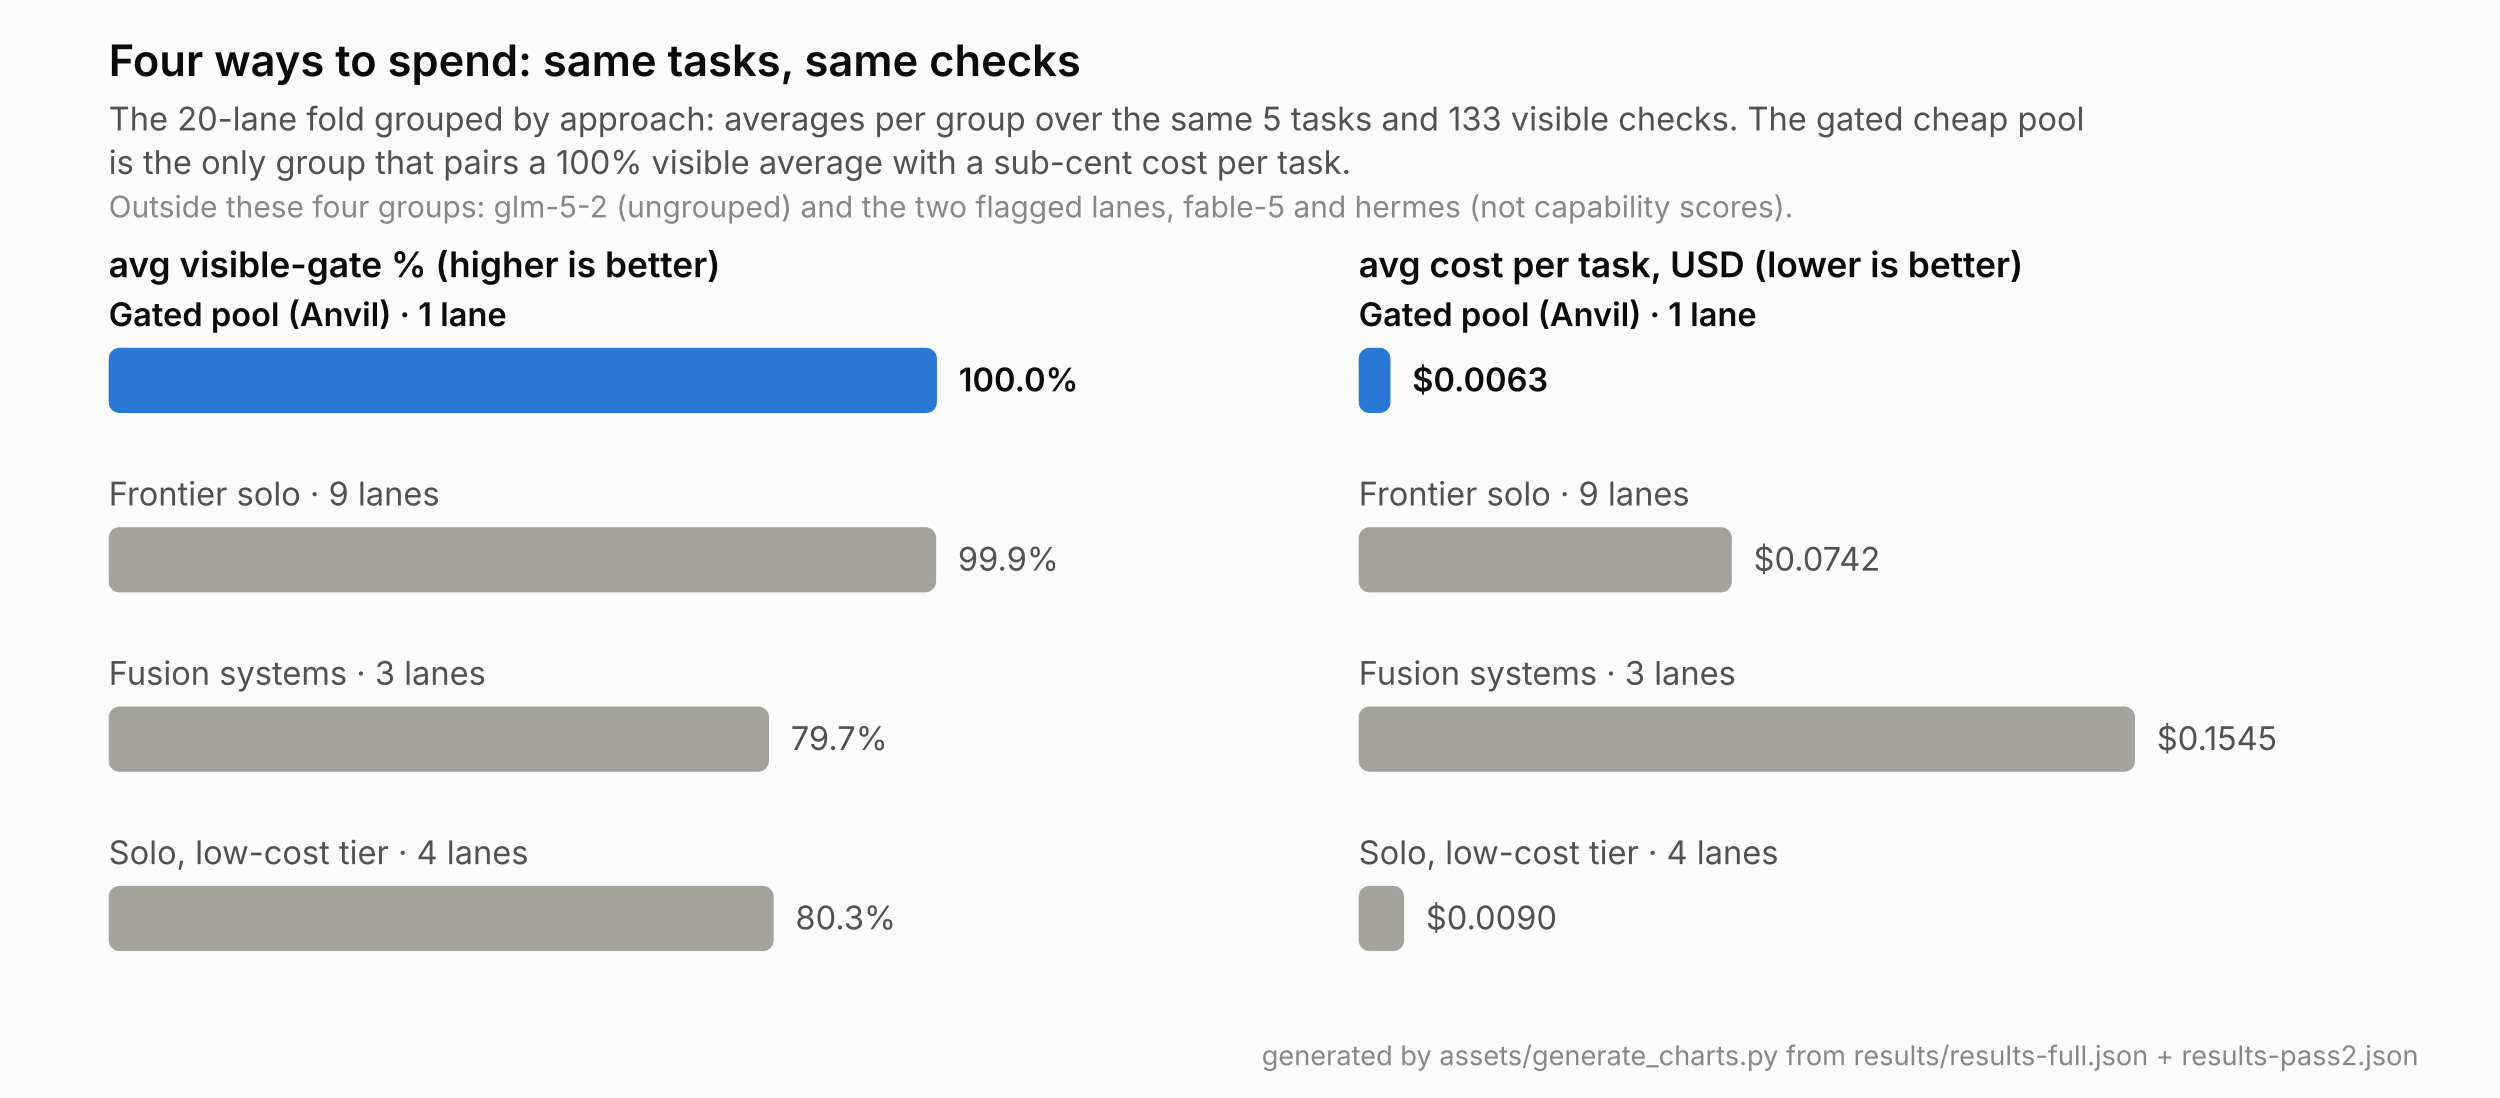
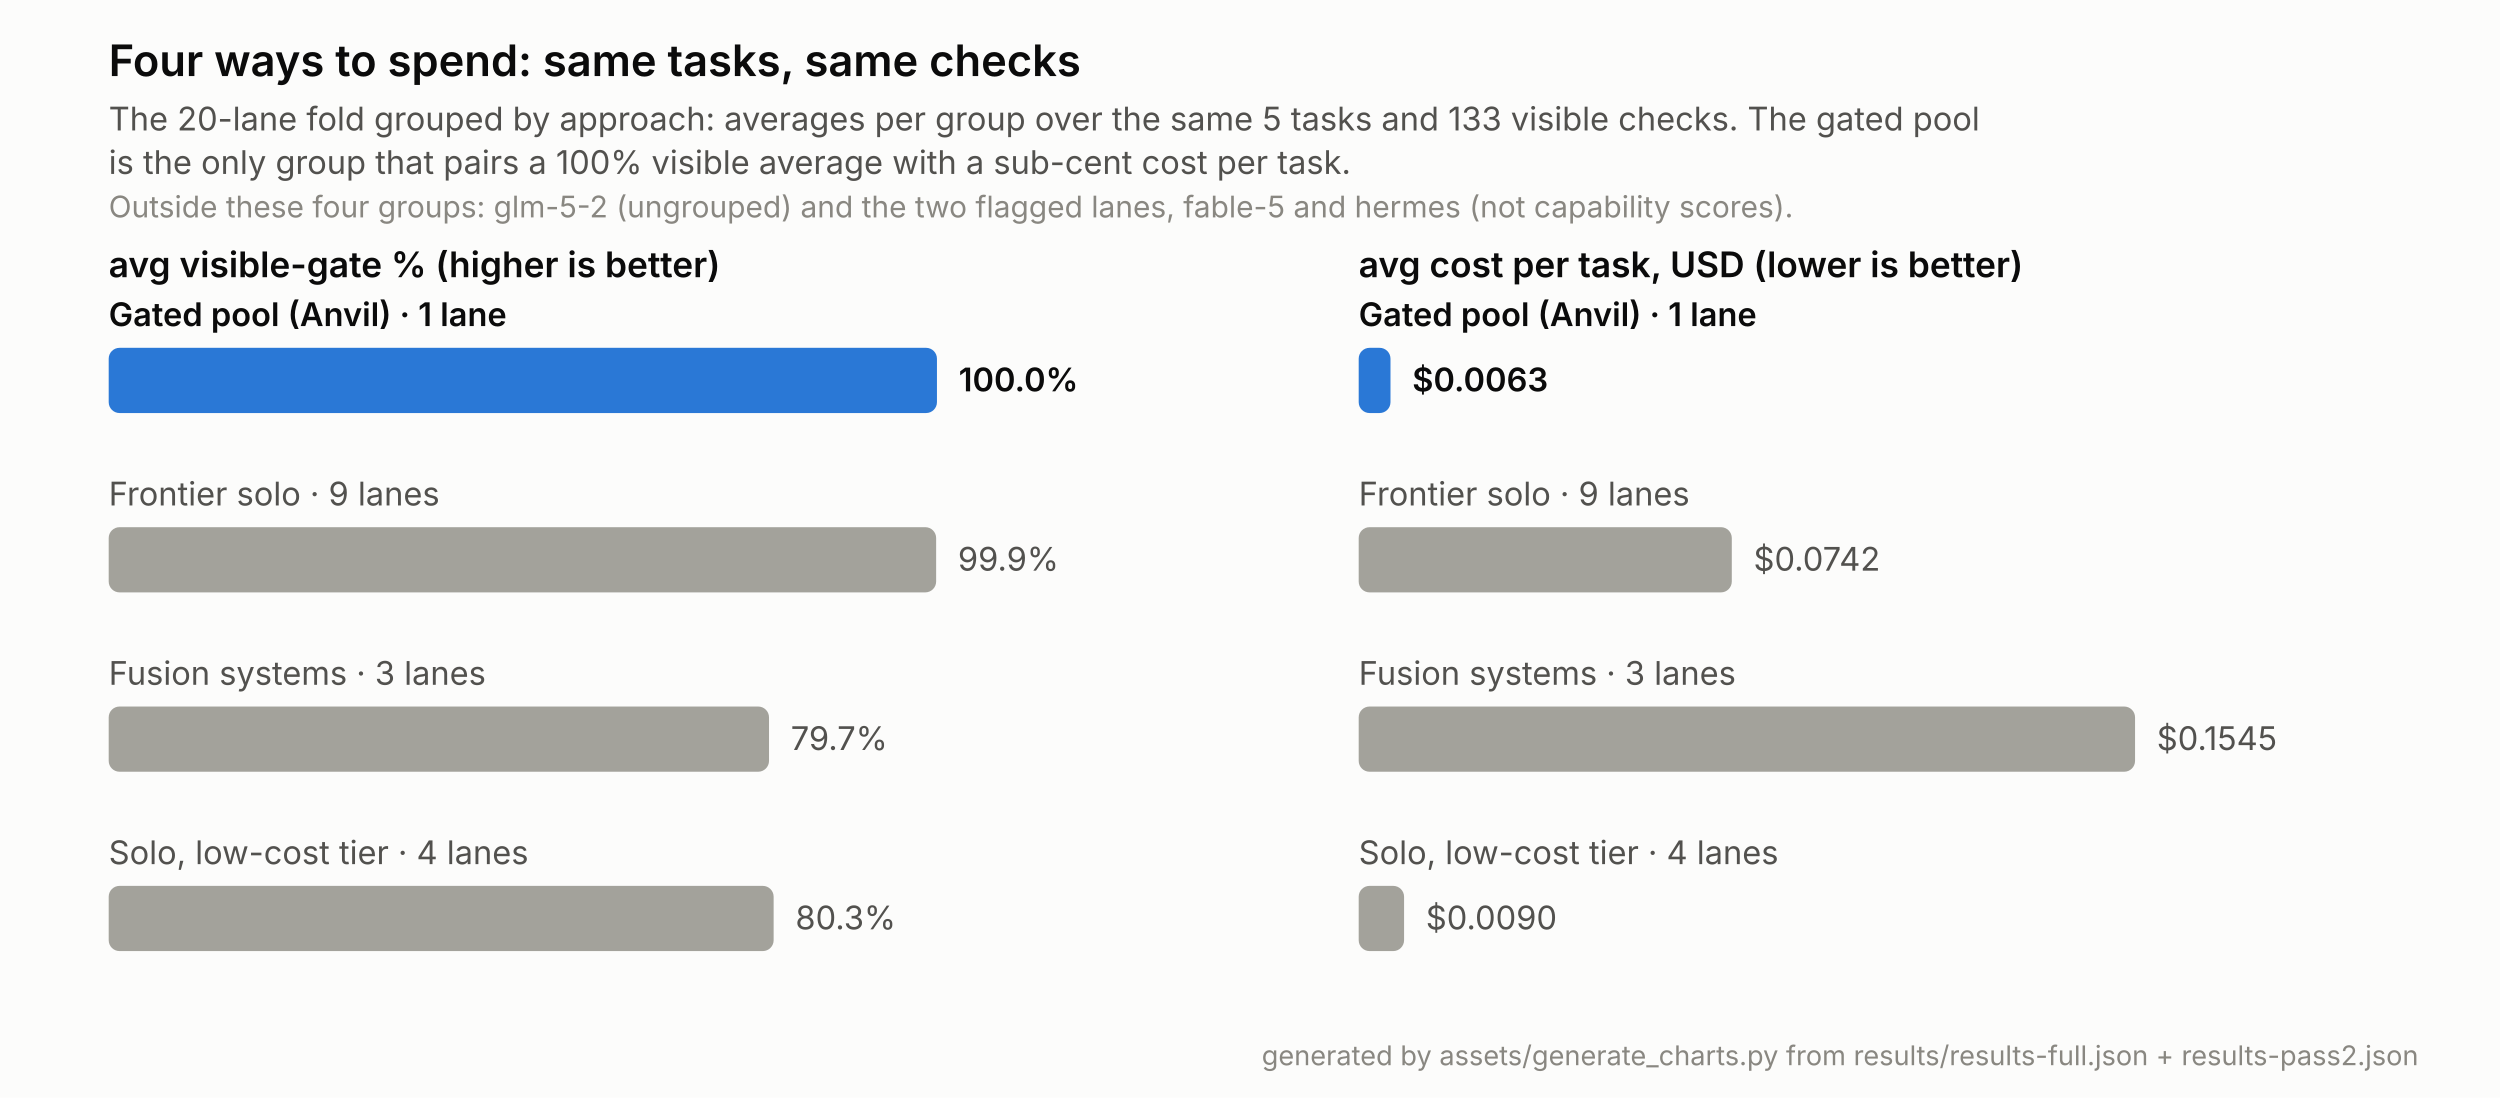
<svg xmlns="http://www.w3.org/2000/svg" width="920" height="404" viewBox="0 0 920 404" role="img" aria-label="Two panels: average visible-gate percentage and average measured cost per task for four approach groups: gated cheap pool, frontier solo, fusion systems, cheap solo.">
  <rect width="920" height="404" fill="#fcfcfb" />
  <text x="40.0" y="28.0" font-family="system-ui, -apple-system, Segoe UI, sans-serif" font-size="16" fill="#0b0b0b" text-anchor="start" font-weight="600">Four ways to spend: same tasks, same checks</text>
-   <text x="40.0" y="48.0" font-family="system-ui, -apple-system, Segoe UI, sans-serif" font-size="12" fill="#52514e" text-anchor="start">The 20-lane fold grouped by approach: averages per group over the same 5 tasks and 133 visible checks. The gated cheap pool</text>
+   <text x="40.0" y="48.0" font-family="system-ui, -apple-system, Segoe UI, sans-serif" font-size="12" fill="#52514e" text-anchor="start">The 20-lane fold grouped by approach: averages per group over the same 5 tasks and 133 visible checks. The gated pool</text>
  <text x="40.0" y="64.0" font-family="system-ui, -apple-system, Segoe UI, sans-serif" font-size="12" fill="#52514e" text-anchor="start">is the only group that pairs a 100% visible average with a sub-cent cost per task.</text>
  <text x="40.0" y="80.0" font-family="system-ui, -apple-system, Segoe UI, sans-serif" font-size="11" fill="#898781" text-anchor="start">Outside these four groups: glm-5-2 (ungrouped) and the two flagged lanes, fable-5 and hermes (not capability scores).</text>
  <text x="40.0" y="102.0" font-family="system-ui, -apple-system, Segoe UI, sans-serif" font-size="13" fill="#0b0b0b" text-anchor="start" font-weight="600">avg visible-gate % (higher is better)</text>
  <text x="40.0" y="120.0" font-family="system-ui, -apple-system, Segoe UI, sans-serif" font-size="12" fill="#0b0b0b" text-anchor="start" font-weight="600">Gated pool (Anvil) · 1 lane</text>
  <rect x="40" y="128" width="304.8" height="24" rx="4" fill="#2a78d6" />
  <text x="352.8" y="144.0" font-family="system-ui, -apple-system, Segoe UI, sans-serif" font-size="12" fill="#0b0b0b" text-anchor="start" font-weight="600">100.0%</text>
  <text x="40.0" y="186.0" font-family="system-ui, -apple-system, Segoe UI, sans-serif" font-size="12" fill="#52514e" text-anchor="start">Frontier solo · 9 lanes</text>
  <rect x="40" y="194" width="304.5" height="24" rx="4" fill="#a3a29b" />
  <text x="352.5" y="210.0" font-family="system-ui, -apple-system, Segoe UI, sans-serif" font-size="12" fill="#52514e" text-anchor="start">99.9%</text>
  <text x="40.0" y="252.0" font-family="system-ui, -apple-system, Segoe UI, sans-serif" font-size="12" fill="#52514e" text-anchor="start">Fusion systems · 3 lanes</text>
  <rect x="40" y="260" width="243.0" height="24" rx="4" fill="#a3a29b" />
  <text x="291.0" y="276.0" font-family="system-ui, -apple-system, Segoe UI, sans-serif" font-size="12" fill="#52514e" text-anchor="start">79.7%</text>
  <text x="40.0" y="318.0" font-family="system-ui, -apple-system, Segoe UI, sans-serif" font-size="12" fill="#52514e" text-anchor="start">Solo, low-cost tier · 4 lanes</text>
  <rect x="40" y="326" width="244.7" height="24" rx="4" fill="#a3a29b" />
  <text x="292.7" y="342.0" font-family="system-ui, -apple-system, Segoe UI, sans-serif" font-size="12" fill="#52514e" text-anchor="start">80.3%</text>
  <text x="500.0" y="102.0" font-family="system-ui, -apple-system, Segoe UI, sans-serif" font-size="13" fill="#0b0b0b" text-anchor="start" font-weight="600">avg cost per task, USD (lower is better)</text>
  <text x="500.0" y="120.0" font-family="system-ui, -apple-system, Segoe UI, sans-serif" font-size="12" fill="#0b0b0b" text-anchor="start" font-weight="600">Gated pool (Anvil) · 1 lane</text>
  <rect x="500" y="128" width="11.7" height="24" rx="4" fill="#2a78d6" />
  <text x="519.7" y="144.0" font-family="system-ui, -apple-system, Segoe UI, sans-serif" font-size="12" fill="#0b0b0b" text-anchor="start" font-weight="600">$0.0063</text>
  <text x="500.0" y="186.0" font-family="system-ui, -apple-system, Segoe UI, sans-serif" font-size="12" fill="#52514e" text-anchor="start">Frontier solo · 9 lanes</text>
  <rect x="500" y="194" width="137.3" height="24" rx="4" fill="#a3a29b" />
  <text x="645.3" y="210.0" font-family="system-ui, -apple-system, Segoe UI, sans-serif" font-size="12" fill="#52514e" text-anchor="start">$0.0742</text>
  <text x="500.0" y="252.0" font-family="system-ui, -apple-system, Segoe UI, sans-serif" font-size="12" fill="#52514e" text-anchor="start">Fusion systems · 3 lanes</text>
  <rect x="500" y="260" width="285.7" height="24" rx="4" fill="#a3a29b" />
  <text x="793.7" y="276.0" font-family="system-ui, -apple-system, Segoe UI, sans-serif" font-size="12" fill="#52514e" text-anchor="start">$0.1545</text>
  <text x="500.0" y="318.0" font-family="system-ui, -apple-system, Segoe UI, sans-serif" font-size="12" fill="#52514e" text-anchor="start">Solo, low-cost tier · 4 lanes</text>
  <rect x="500" y="326" width="16.7" height="24" rx="4" fill="#a3a29b" />
  <text x="524.7" y="342.0" font-family="system-ui, -apple-system, Segoe UI, sans-serif" font-size="12" fill="#52514e" text-anchor="start">$0.0090</text>
  <text x="890.0" y="392.0" font-family="system-ui, -apple-system, Segoe UI, sans-serif" font-size="10" fill="#898781" text-anchor="end">generated by assets/generate_charts.py from results/results-full.json + results-pass2.json</text>
</svg>
